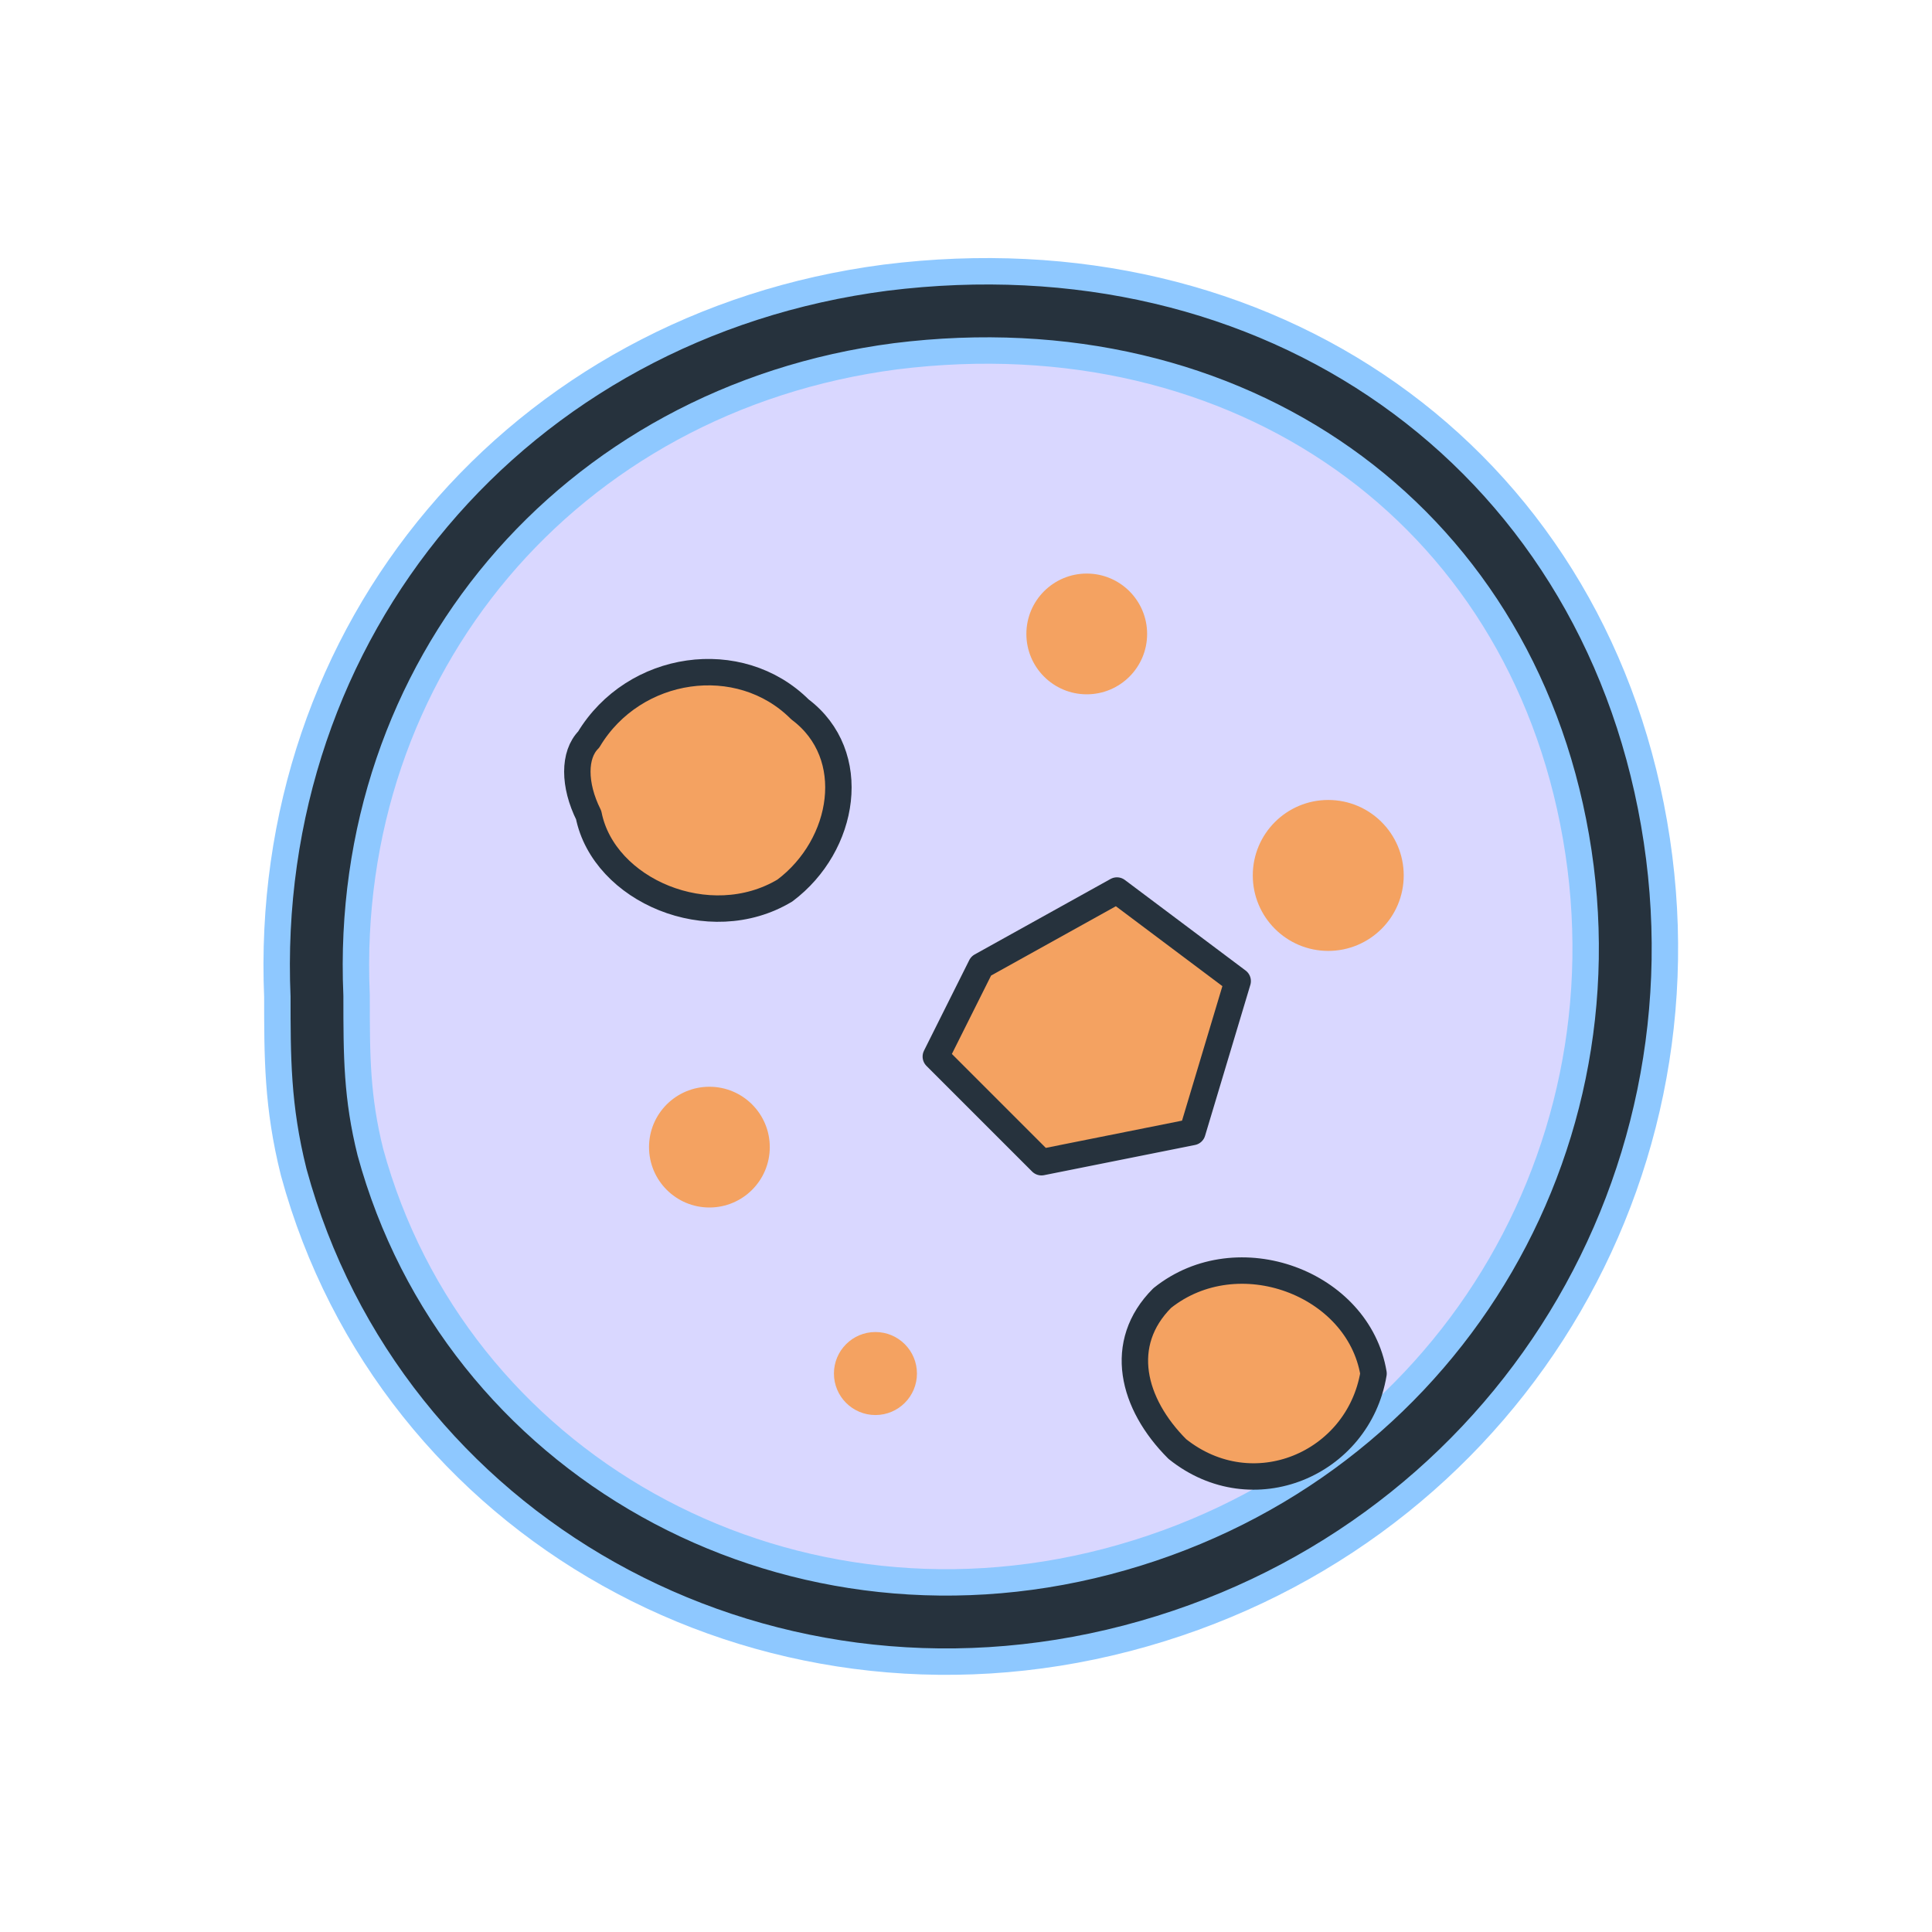
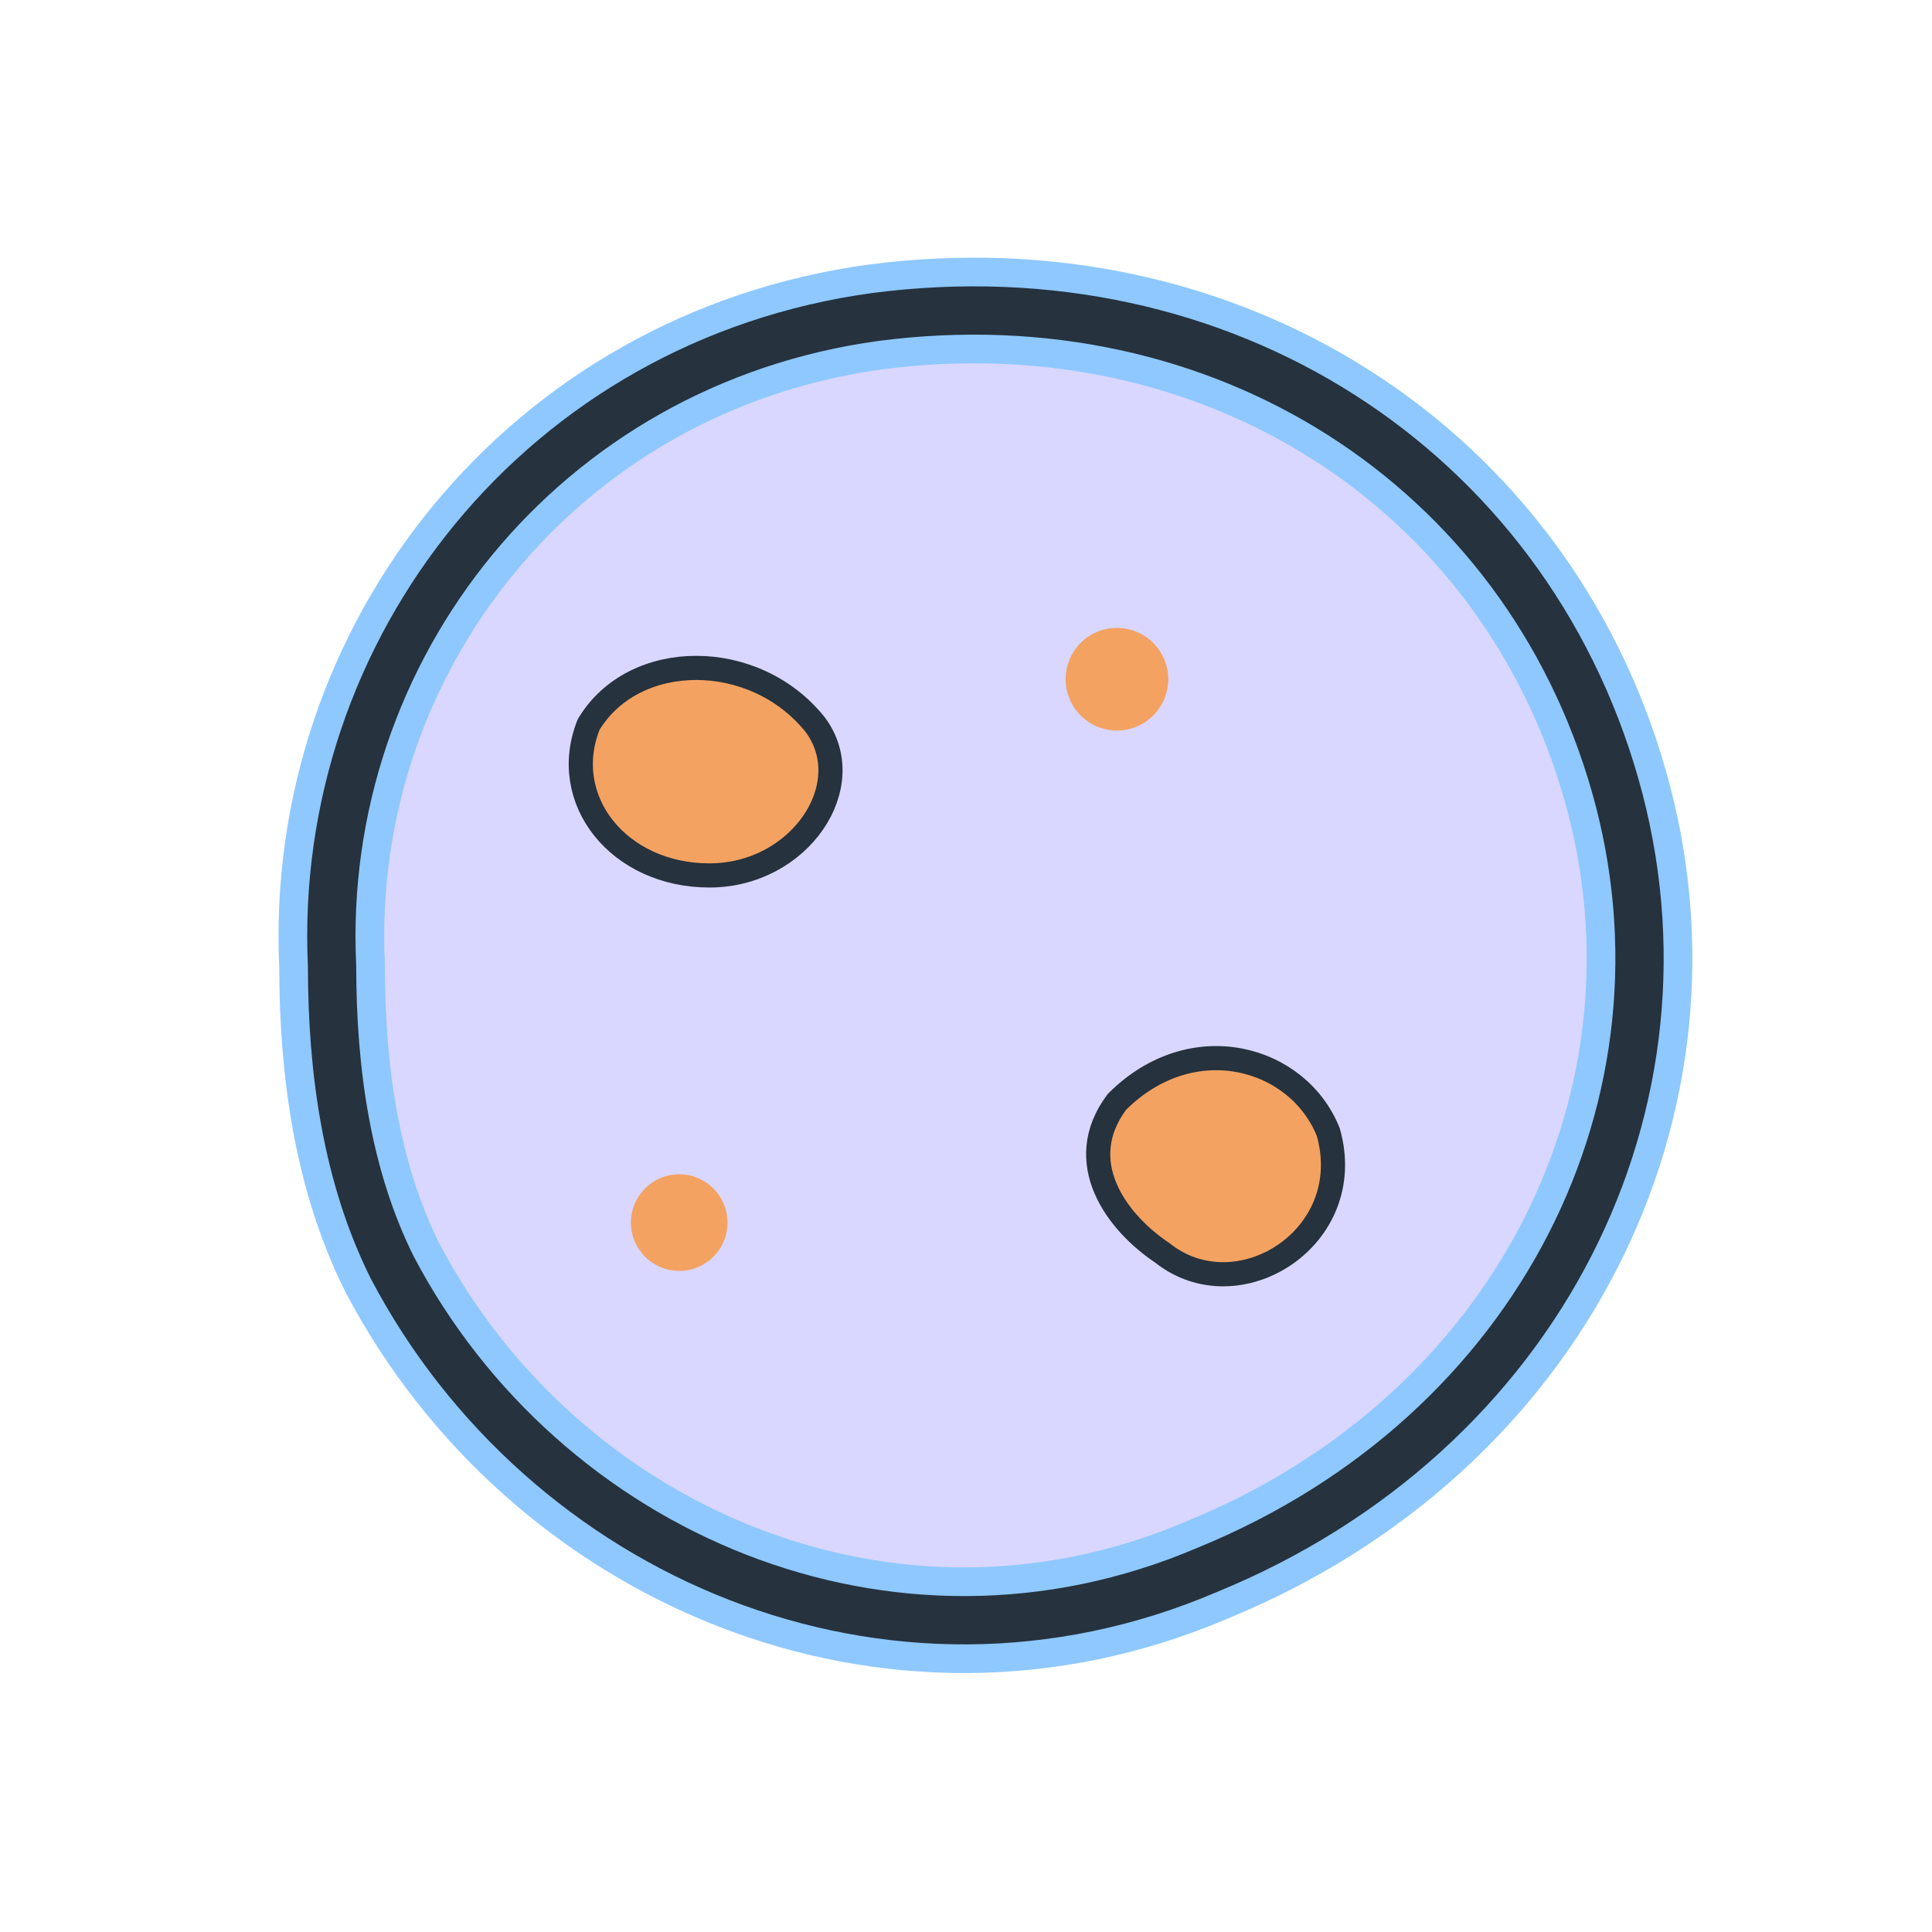
<svg xmlns="http://www.w3.org/2000/svg" viewBox="0 0 128 128" role="img" aria-labelledby="title desc">
-   <path data-region="lumen" fill="#D9D7FF" d="M21 66c-1-23 15-42 38-45 24-3 44 11 48 34 4 23-10 45-33 51-23 6-46-7-52-29-1-4-1-7-1-11z" />
-   <path data-region="membrane" d="M21 66c-1-23 15-42 38-45 24-3 44 11 48 34 4 23-10 45-33 51-23 6-46-7-52-29-1-4-1-7-1-11z" fill="none" stroke="#8EC8FF" stroke-linecap="round" stroke-linejoin="round" stroke-width="7" />
+   <path data-region="lumen" fill="#D9D7FF" d="M22 64C21 43 36 24 58 21C81 18 101 31 107 52C113 73 102 95 80 104C59 113 36 103 26 84C23 78 22 71 22 64Z" />
+   <path data-region="membrane" fill="none" stroke="#8EC8FF" stroke-width="7" stroke-linecap="round" stroke-linejoin="round" d="M22 64C21 43 36 24 58 21C81 18 101 31 107 52C113 73 102 95 80 104C59 113 36 103 26 84C23 78 22 71 22 64Z" />
  <g data-region="enzyme" fill="#F4A261">
-     <path d="M39 49c3-5 10-6 14-2 4 3 3 9-1 12-5 3-12 0-13-5-1-2-1-4 0-5z" />
-     <circle cx="72" cy="42" r="4" />
-     <circle cx="88" cy="58" r="5" />
-     <circle cx="47" cy="76" r="4" />
-     <path d="M65 64l9-5 8 6-3 10-10 2-7-7z" />
-     <path d="M77 86c5-4 13-1 14 5-1 6-8 9-13 5-3-3-4-7-1-10z" />
-     <circle cx="58" cy="91" r="2.75" />
+     <path d="M39 48C42 43 50 43 54 48C57 52 53 58 47 58C41 58 37 53 39 48Z" />
+     <path d="M74 73C79 68 86 70 88 75C90 82 82 87 77 83C74 81 71 77 74 73Z" />
+     <circle cx="74" cy="45" r="3.4" />
+     <circle cx="45" cy="81" r="3.2" />
  </g>
  <g data-region="outline" fill="none" stroke="#26323D" stroke-linecap="round" stroke-linejoin="round">
-     <path d="M21 66c-1-23 15-42 38-45 24-3 44 11 48 34 4 23-10 45-33 51-23 6-46-7-52-29-1-4-1-7-1-11z" stroke-width="3.5" />
-     <path d="M39 49c3-5 10-6 14-2 4 3 3 9-1 12-5 3-12 0-13-5-1-2-1-4 0-5z" stroke-width="1.75" />
-     <path d="M65 64l9-5 8 6-3 10-10 2-7-7z" stroke-width="1.75" />
-     <path d="M77 86c5-4 13-1 14 5-1 6-8 9-13 5-3-3-4-7-1-10z" stroke-width="1.75" />
+     <path d="M22 64C21 43 36 24 58 21C81 18 101 31 107 52C113 73 102 95 80 104C59 113 36 103 26 84C23 78 22 71 22 64Z" stroke-width="3.2" />
+     <path d="M39 48C42 43 50 43 54 48C57 52 53 58 47 58C41 58 37 53 39 48ZM74 73C79 68 86 70 88 75C90 82 82 87 77 83C74 81 71 77 74 73Z" stroke-width="1.6" />
  </g>
</svg>
